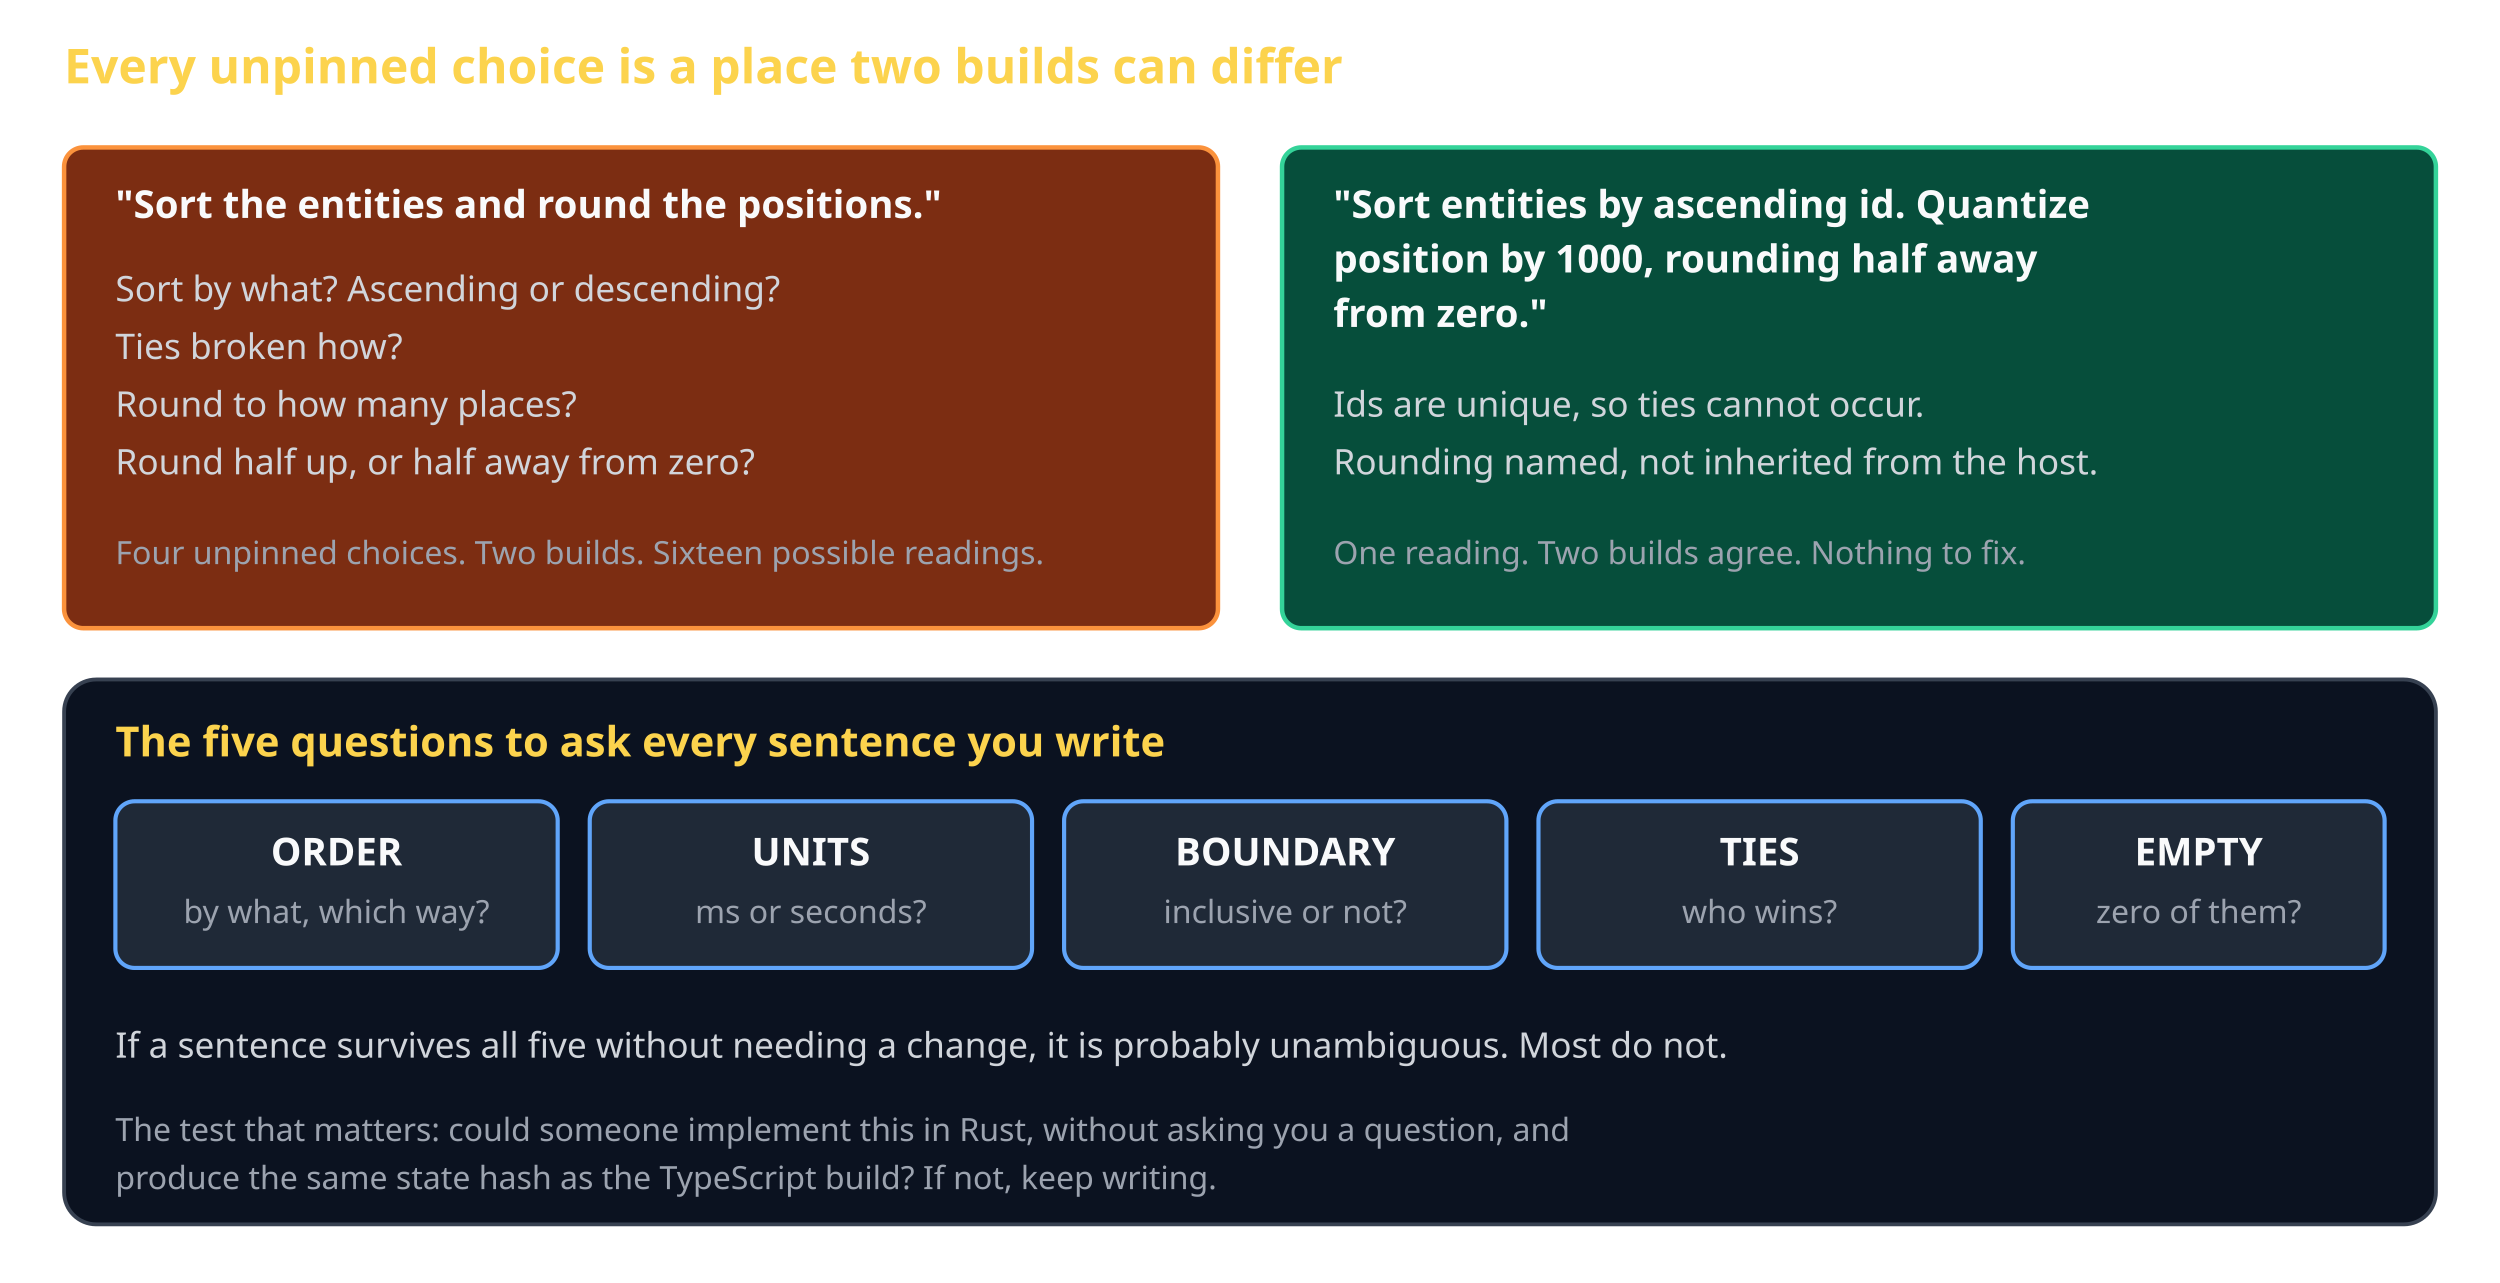
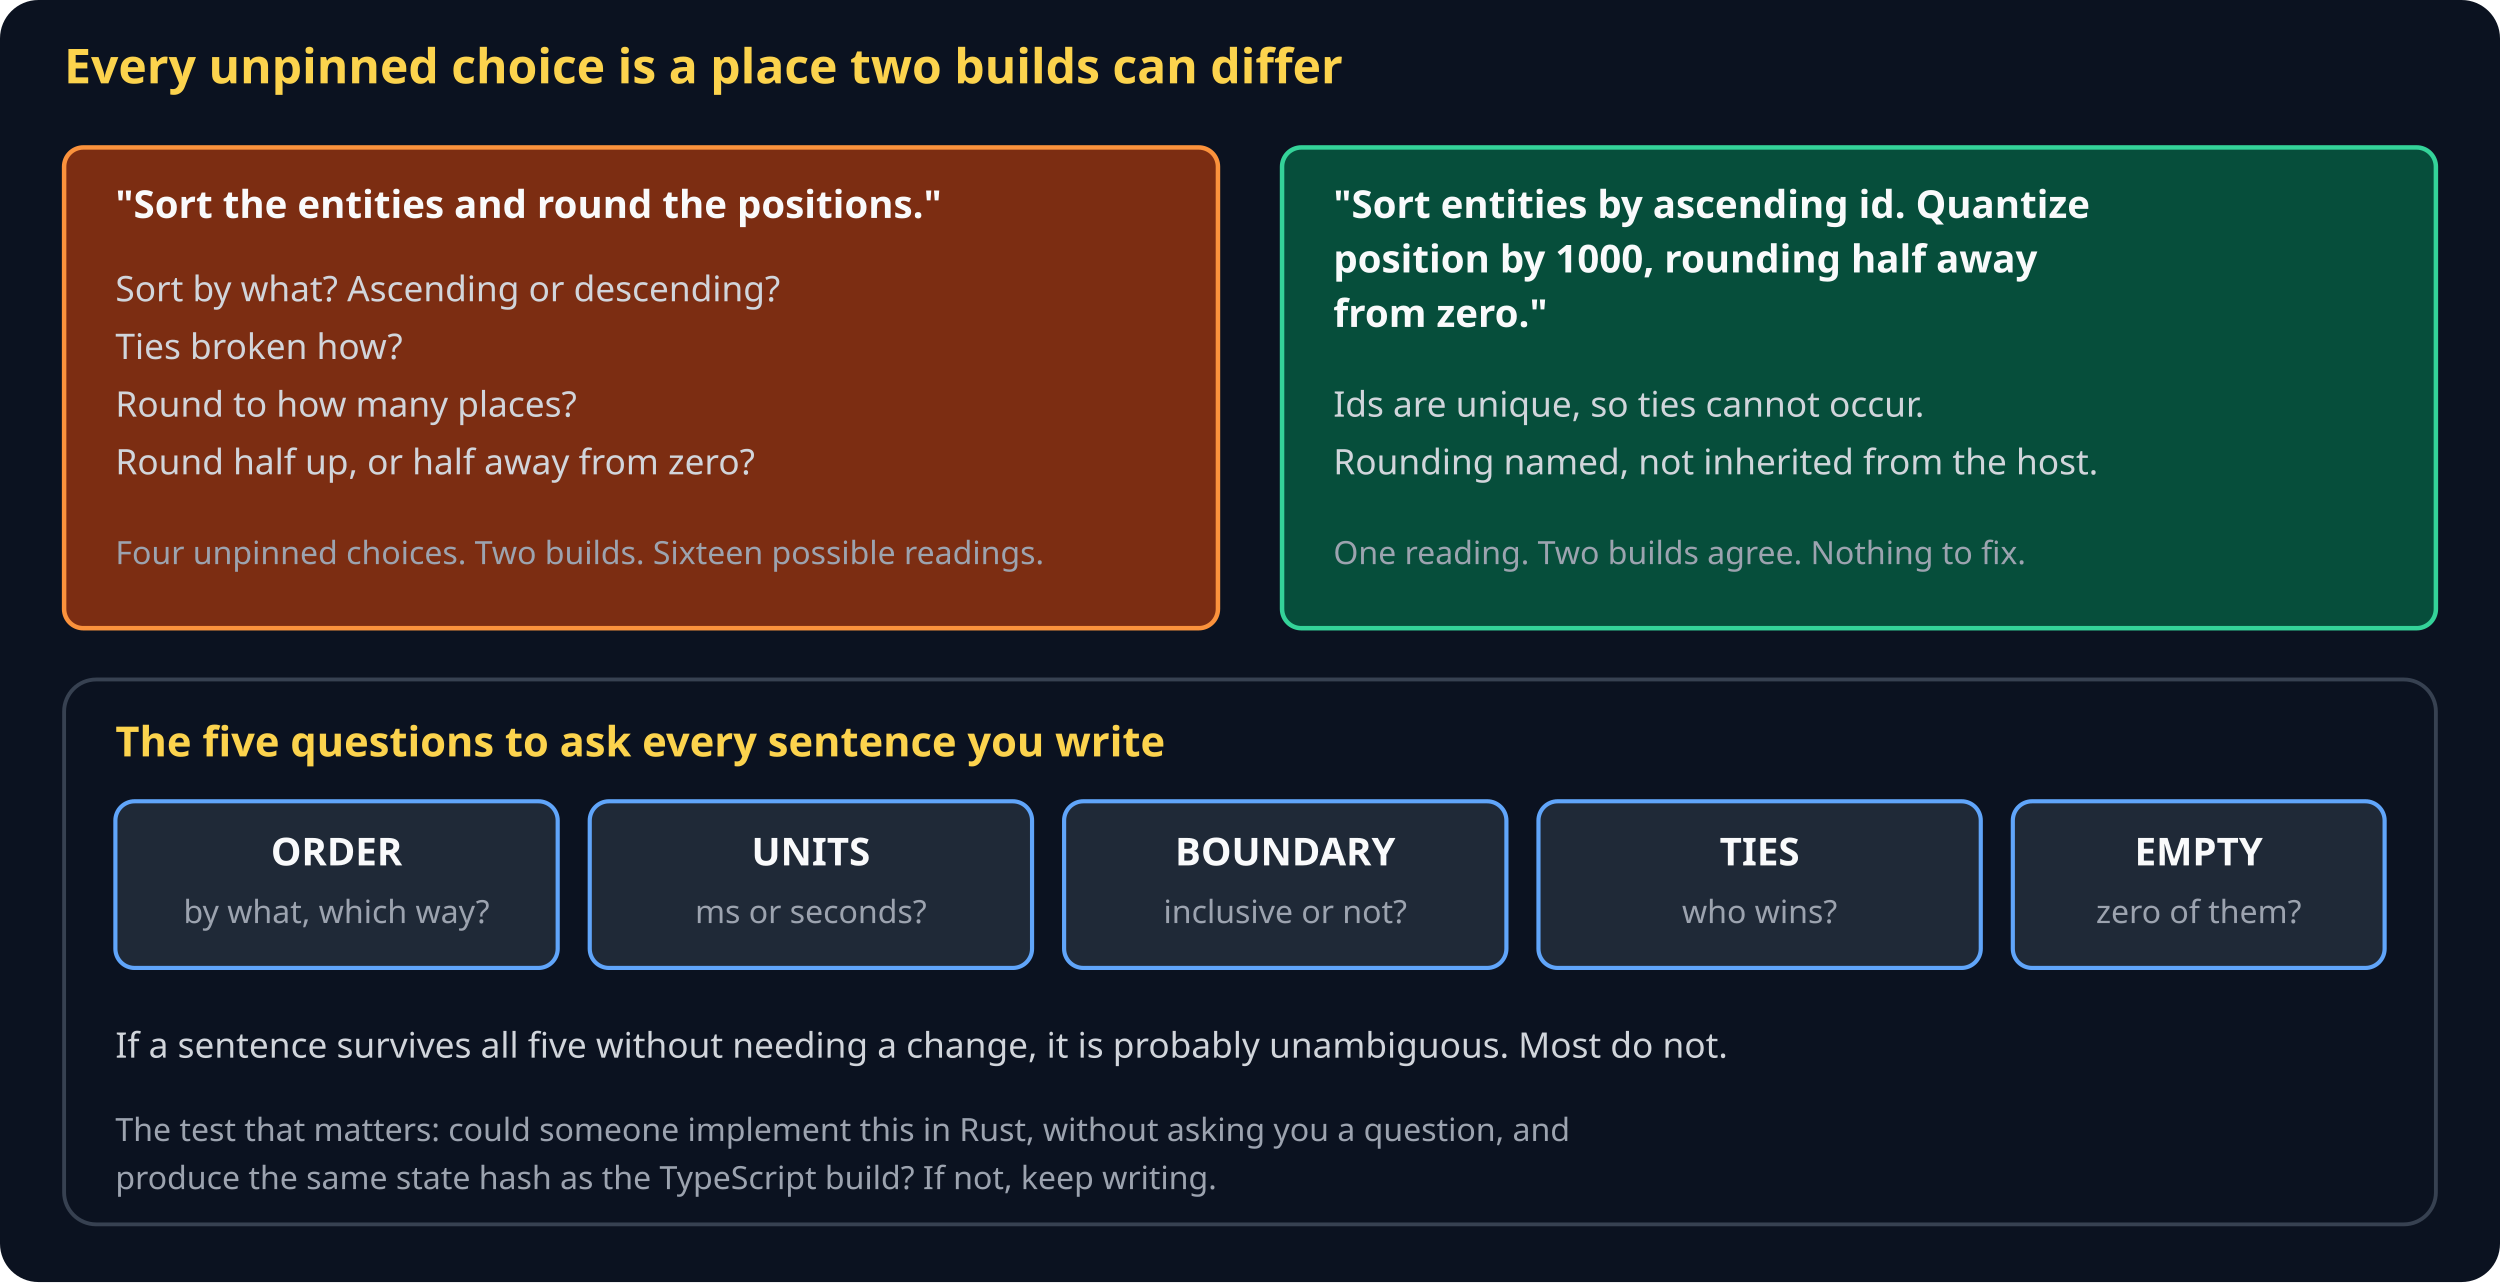
<svg xmlns="http://www.w3.org/2000/svg" viewBox="0 0 780 400" font-family="ui-sans-serif, system-ui, sans-serif" font-size="13">
  <style>
    .panel { fill: #0b1220; stroke: #374151; stroke-width: 1.2; rx: 10; ry: 10; }
    .node  { fill: #1f2937; stroke: #60a5fa; stroke-width: 1.3; rx: 6; ry: 6; }
    .good  { fill: #064e3b; stroke: #34d399; stroke-width: 1.4; rx: 6; ry: 6; }
    .warn  { fill: #7c2d12; stroke: #fb923c; stroke-width: 1.4; rx: 6; ry: 6; }
    .h     { fill: #fcd34d; font-weight: 700; }
    .label { fill: #f9fafb; font-weight: 700; font-size: 12px; }
    .body  { fill: #d1d5db; font-size: 11px; }
    .mute  { fill: #9ca3af; font-size: 10px; }
    .code  { font-family: ui-monospace, Menlo, monospace; fill: #93c5fd; font-size: 11px; }
    .arrow { stroke: #9ca3af; stroke-width: 1.5; fill: none; marker-end: url(#tri); }
  </style>
  <defs>
    <marker id="tri" viewBox="0 0 10 10" refX="9" refY="5" markerWidth="7" markerHeight="7" orient="auto">
      <path d="M0,0 L10,5 L0,10 z" fill="#9ca3af" />
    </marker>
  </defs>
+   <rect class="bg" x="0" y="0" width="780" height="400" fill="#0b1220" rx="12" ry="12" />
  <text x="20" y="26" class="h" font-size="15">Every unpinned choice is a place two builds can differ</text>
  <rect class="warn" x="20" y="46" width="360" height="150" />
  <text x="36" y="68" class="label">"Sort the entities and round the positions."</text>
  <text x="36" y="94" class="body">Sort by what? Ascending or descending?</text>
  <text x="36" y="112" class="body">Ties broken how?</text>
  <text x="36" y="130" class="body">Round to how many places?</text>
  <text x="36" y="148" class="body">Round half up, or half away from zero?</text>
  <text x="36" y="176" class="mute">Four unpinned choices. Two builds. Sixteen possible readings.</text>
  <rect class="good" x="400" y="46" width="360" height="150" />
  <text x="416" y="68" class="label">"Sort entities by ascending id. Quantize</text>
  <text x="416" y="85" class="label">position by 1000, rounding half away</text>
  <text x="416" y="102" class="label">from zero."</text>
  <text x="416" y="130" class="body">Ids are unique, so ties cannot occur.</text>
  <text x="416" y="148" class="body">Rounding named, not inherited from the host.</text>
  <text x="416" y="176" class="mute">One reading. Two builds agree. Nothing to fix.</text>
  <rect class="panel" x="20" y="212" width="740" height="170" />
  <text x="36" y="236" class="h">The five questions to ask every sentence you write</text>
  <rect class="node" x="36" y="250" width="138" height="52" />
  <text x="105" y="270" text-anchor="middle" class="label">ORDER</text>
  <text x="105" y="288" text-anchor="middle" class="mute">by what, which way?</text>
  <rect class="node" x="184" y="250" width="138" height="52" />
  <text x="253" y="270" text-anchor="middle" class="label">UNITS</text>
  <text x="253" y="288" text-anchor="middle" class="mute">ms or seconds?</text>
  <rect class="node" x="332" y="250" width="138" height="52" />
  <text x="401" y="270" text-anchor="middle" class="label">BOUNDARY</text>
  <text x="401" y="288" text-anchor="middle" class="mute">inclusive or not?</text>
  <rect class="node" x="480" y="250" width="138" height="52" />
  <text x="549" y="270" text-anchor="middle" class="label">TIES</text>
  <text x="549" y="288" text-anchor="middle" class="mute">who wins?</text>
  <rect class="node" x="628" y="250" width="116" height="52" />
  <text x="686" y="270" text-anchor="middle" class="label">EMPTY</text>
  <text x="686" y="288" text-anchor="middle" class="mute">zero of them?</text>
  <text x="36" y="330" class="body">If a sentence survives all five without needing a change, it is probably unambiguous. Most do not.</text>
  <text x="36" y="356" class="mute">The test that matters: could someone implement this in Rust, without asking you a question, and</text>
  <text x="36" y="371" class="mute">produce the same state hash as the TypeScript build? If not, keep writing.</text>
</svg>
